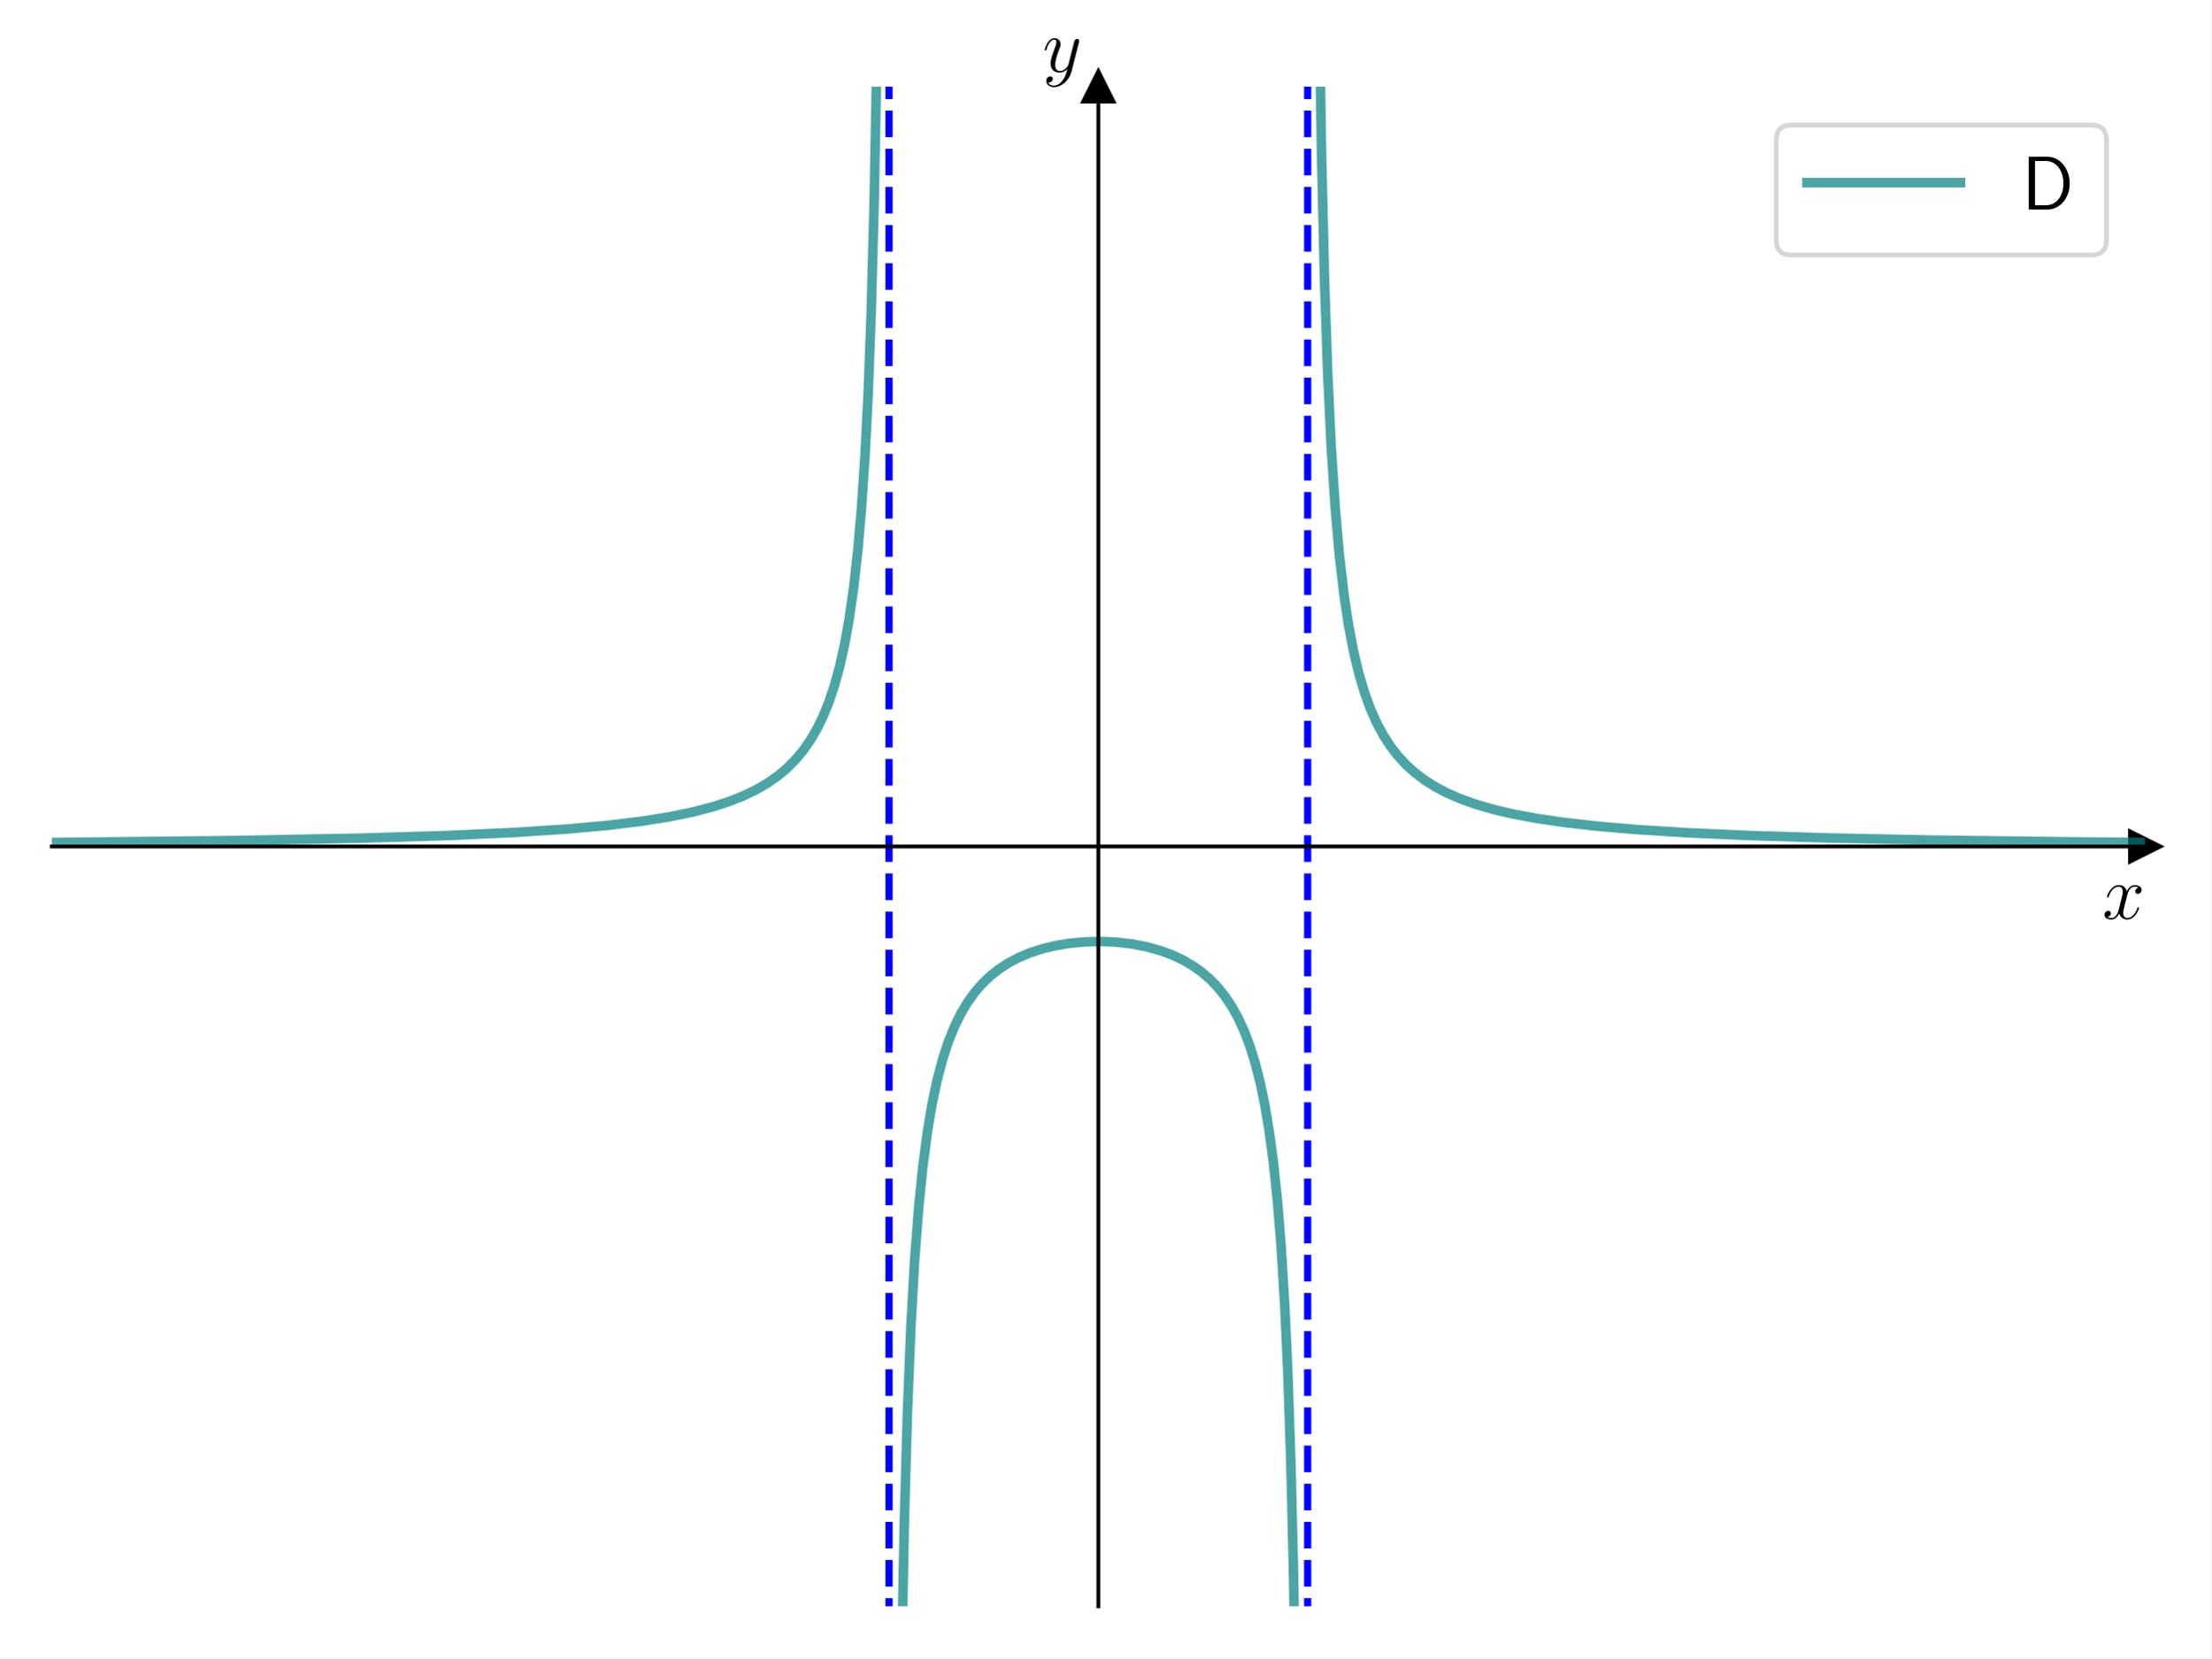
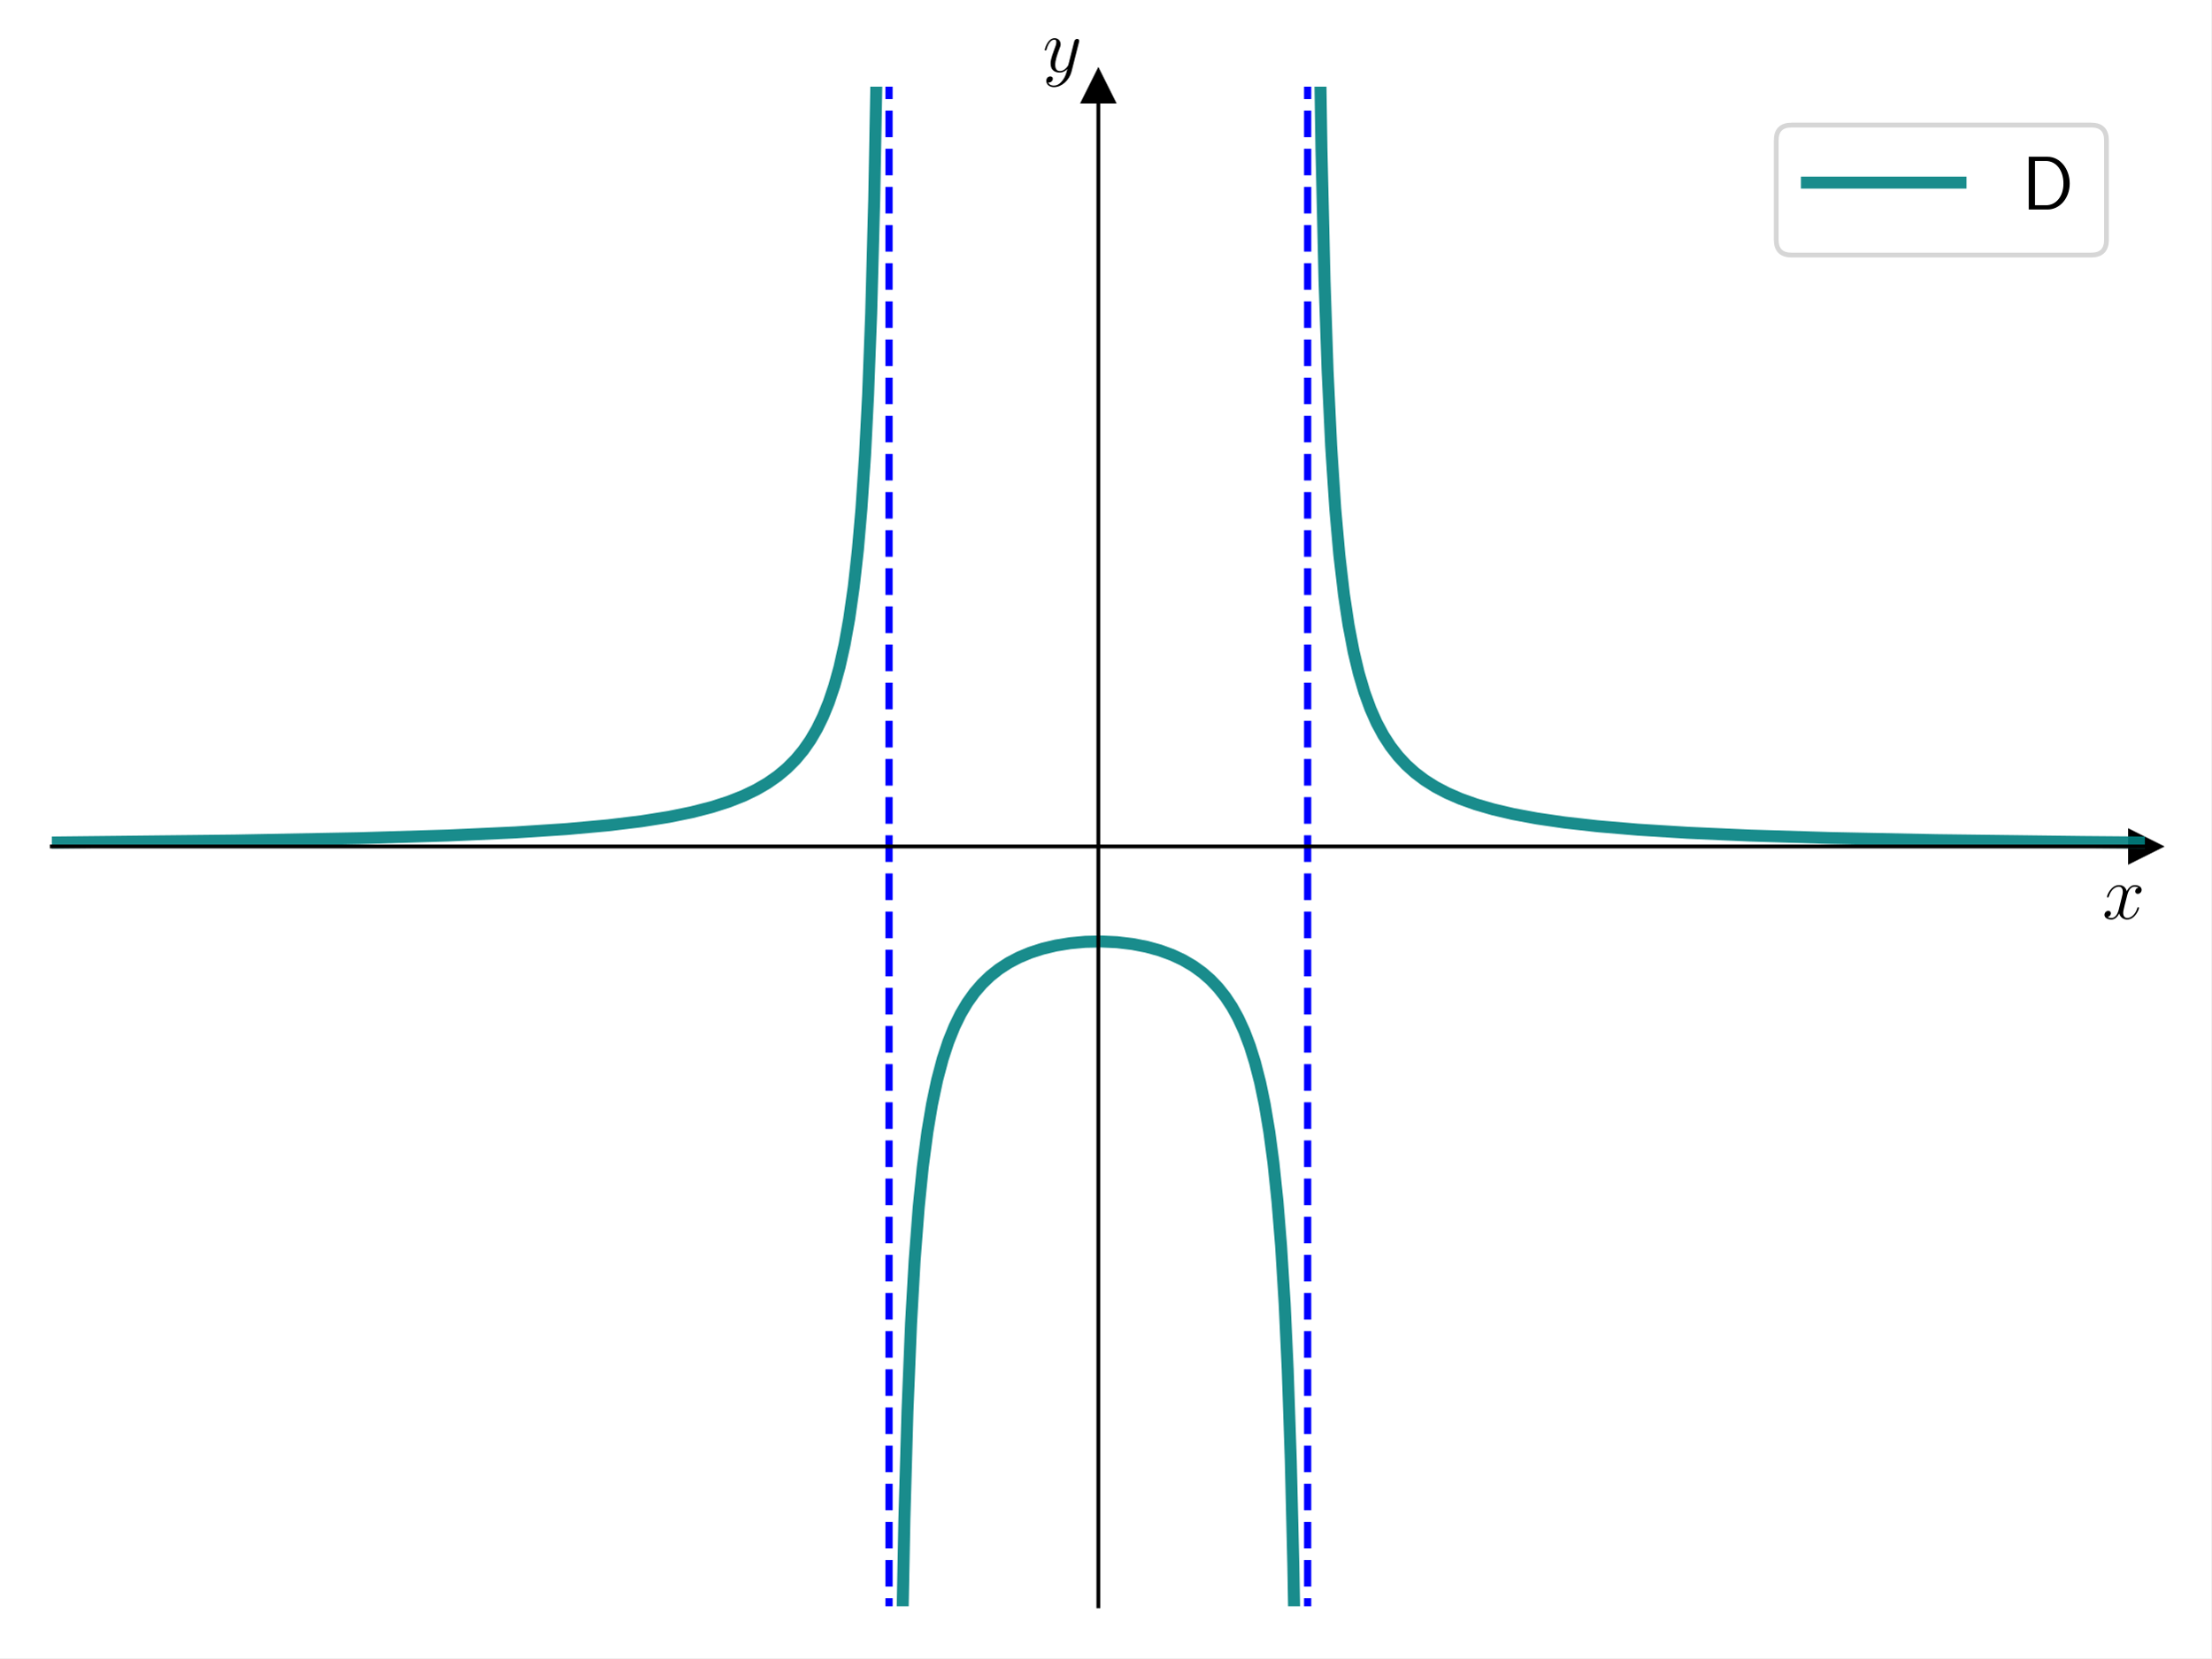
<svg xmlns="http://www.w3.org/2000/svg" xmlns:xlink="http://www.w3.org/1999/xlink" width="460.8pt" height="345.6pt" viewBox="0 0 460.8 345.6" version="1.1">
  <defs>
    <style type="text/css">*{stroke-linejoin: round; stroke-linecap: butt}</style>
  </defs>
  <g id="figure_1">
    <g id="patch_1">
      <path d="M 0 345.6  L 460.8 345.6  L 460.8 0  L 0 0  z " style="fill: #ffffff" />
    </g>
    <g id="axes_1">
      <g id="patch_2">
        <path d="M 10.8 334.8  L 447 334.8  L 447 18.065  L 10.8 18.065  z " style="fill: #ffffff" />
      </g>
      <g id="matplotlib.axis_1">
        <g id="text_1">
          <g transform="translate(438.1306 191.5019) scale(0.16 -0.16)">
            <defs>
              <path id="CMMI12-78" d="M 3034 2606  C 2829 2567 2752 2414 2752 2293  C 2752 2139 2874 2088 2963 2088  C 3155 2088 3290 2254 3290 2427  C 3290 2695 2982 2816 2714 2816  C 2323 2816 2106 2433 2048 2312  C 1901 2816 1504 2816 1389 2816  C 736 2816 390 1980 390 1839  C 390 1814 416 1782 461 1782  C 512 1782 525 1820 538 1846  C 755 2555 1184 2689 1370 2689  C 1658 2689 1715 2420 1715 2267  C 1715 2127 1677 1980 1600 1673  L 1382 798  C 1286 415 1101 64 762 64  C 730 64 570 64 435 147  C 666 192 717 383 717 460  C 717 588 621 664 499 664  C 346 664 179 530 179 326  C 179 57 480 -64 755 -64  C 1062 -64 1280 179 1414 441  C 1517 64 1837 -64 2074 -64  C 2726 -64 3072 773 3072 913  C 3072 945 3046 971 3008 971  C 2950 971 2944 939 2925 888  C 2752 326 2381 64 2093 64  C 1869 64 1747 230 1747 492  C 1747 632 1773 734 1875 1156  L 2099 2024  C 2195 2408 2413 2689 2707 2689  C 2720 2689 2899 2689 3034 2606  z " transform="scale(0.015625)" />
            </defs>
            <use xlink:href="#CMMI12-78" transform="scale(0.996264)" />
          </g>
        </g>
      </g>
      <g id="matplotlib.axis_2">
        <g id="text_2">
          <g transform="translate(217.2897 14.96506) scale(0.16 -0.16)">
            <defs>
              <path id="CMMI12-79" d="M 1683 -700  C 1510 -939 1261 -1152 947 -1152  C 870 -1152 563 -1152 467 -889  C 486 -895 518 -895 531 -895  C 723 -895 851 -729 851 -582  C 851 -435 730 -384 634 -384  C 531 -384 307 -458 307 -759  C 307 -1071 582 -1286 947 -1286  C 1587 -1286 2234 -700 2413 6  L 3040 2485  C 3046 2517 3059 2556 3059 2594  C 3059 2689 2982 2753 2886 2753  C 2829 2753 2694 2727 2643 2535  L 2170 658  C 2138 543 2138 530 2086 460  C 1958 281 1747 64 1440 64  C 1082 64 1050 415 1050 588  C 1050 952 1222 1443 1395 1903  C 1466 2088 1504 2178 1504 2305  C 1504 2574 1312 2816 998 2816  C 410 2816 173 1890 173 1839  C 173 1814 198 1782 243 1782  C 301 1782 307 1807 333 1897  C 486 2433 730 2689 979 2689  C 1037 2689 1146 2689 1146 2478  C 1146 2312 1075 2127 979 1884  C 666 1047 666 837 666 683  C 666 77 1101 -64 1421 -64  C 1606 -64 1837 -6 2061 230  L 2067 224  C 1971 -147 1907 -392 1683 -700  z " transform="scale(0.015625)" />
            </defs>
            <use xlink:href="#CMMI12-79" transform="scale(0.996264)" />
          </g>
        </g>
      </g>
      <g id="line2d_1">
        <defs>
-           <path id="m440aff54b7" d="M 3 0  L -3 -3  L -3 3  z " style="stroke: #000000; stroke-linejoin: miter" />
+           <path id="m858f5bad47" d="M 3 0  L -3 -3  L -3 3  z " style="stroke: #000000; stroke-linejoin: miter" />
        </defs>
        <g>
-           <use xlink:href="#m440aff54b7" x="447" y="176.432" style="stroke: #000000; stroke-linejoin: miter" />
+           <use xlink:href="#m858f5bad47" x="447" y="176.432" style="stroke: #000000; stroke-linejoin: miter" />
        </g>
      </g>
      <g id="line2d_2">
        <defs>
-           <path id="mf28b0bb24c" d="M 0 -3  L -3 3  L 3 3  z " style="stroke: #000000; stroke-linejoin: miter" />
+           <path id="m04ef0c1bdd" d="M 0 -3  L -3 3  L 3 3  z " style="stroke: #000000; stroke-linejoin: miter" />
        </defs>
        <g>
-           <use xlink:href="#mf28b0bb24c" x="228.9" y="18.065" style="stroke: #000000; stroke-linejoin: miter" />
+           <use xlink:href="#m04ef0c1bdd" x="228.9" y="18.065" style="stroke: #000000; stroke-linejoin: miter" />
        </g>
      </g>
      <g id="line2d_3">
-         <path d="M 10.8 175.607  L 49.041 175.195  L 74.819 174.708  L 93.353 174.145  L 107.307 173.508  L 118.066 172.804  L 126.694 172.023  L 133.618 171.183  L 139.37 170.271  L 144.163 169.295  L 148.318 168.228  L 151.833 167.101  L 154.922 165.882  L 157.585 164.599  L 159.928 163.237  L 162.059 161.748  L 163.976 160.144  L 165.787 158.329  L 167.385 156.413  L 168.876 154.278  L 170.261 151.908  L 171.539 149.287  L 172.711 146.409  L 173.882 142.929  L 174.948 139.071  L 176.013 134.317  L 176.971 128.986  L 177.93 122.254  L 178.782 114.592  L 179.528 106.015  L 180.274 94.874  L 180.913 82.286  L 181.552 65.372  L 182.191 41.446  L 182.724 12.356  L 182.91 -1  M 187.897 346.6  L 188.476 316.677  L 189.115 294.198  L 189.86 275.917  L 190.606 262.768  L 191.458 251.642  L 192.31 243.228  L 193.269 235.923  L 194.228 230.2  L 195.293 225.142  L 196.465 220.711  L 197.636 217.139  L 198.915 213.964  L 200.193 211.353  L 201.578 209.01  L 203.069 206.92  L 204.667 205.066  L 206.371 203.43  L 208.182 201.995  L 210.206 200.682  L 212.336 199.564  L 214.68 198.582  L 217.236 197.753  L 220.006 197.087  L 222.988 196.599  L 226.184 196.305  L 229.486 196.232  L 232.788 196.387  L 235.984 196.764  L 238.966 197.342  L 241.736 198.105  L 244.292 199.044  L 246.529 200.093  L 248.659 201.339  L 250.577 202.72  L 252.281 204.209  L 253.879 205.887  L 255.37 207.767  L 256.755 209.859  L 258.033 212.17  L 259.312 214.952  L 260.483 218.043  L 261.548 221.445  L 262.614 225.598  L 263.572 230.2  L 264.531 235.923  L 265.383 242.318  L 266.235 250.464  L 266.981 259.663  L 267.727 271.741  L 268.366 285.558  L 269.005 304.414  L 269.537 326.314  L 269.903 346.6  M 274.89 -1  L 275.396 31.104  L 276.035 58.365  L 276.674 77.227  L 277.42 93.005  L 278.272 106.015  L 279.124 115.658  L 280.083 123.899  L 281.042 130.276  L 282.107 135.855  L 283.172 140.31  L 284.344 144.275  L 285.622 147.782  L 286.9 150.657  L 288.285 153.237  L 289.776 155.544  L 291.374 157.602  L 293.078 159.436  L 294.889 161.07  L 296.913 162.6  L 299.15 164.011  L 301.6 165.297  L 304.37 166.502  L 307.565 167.643  L 311.187 168.695  L 315.341 169.669  L 320.241 170.584  L 325.993 171.426  L 332.917 172.208  L 341.332 172.925  L 351.664 173.572  L 364.66 174.153  L 381.384 174.668  L 403.54 175.115  L 434.111 175.496  L 447 175.607  L 447 175.607  " clip-path="url(#p1d8b417aec)" style="fill: none; stroke: #008080; stroke-opacity: 0.7; stroke-width: 2; stroke-linecap: square" />
+         <path d="M 10.8 175.607  L 49.041 175.195  L 74.819 174.708  L 93.353 174.145  L 107.307 173.508  L 118.066 172.804  L 126.694 172.023  L 133.618 171.183  L 139.37 170.271  L 144.163 169.295  L 148.318 168.228  L 151.833 167.101  L 154.922 165.882  L 157.585 164.599  L 159.928 163.237  L 162.059 161.748  L 163.976 160.144  L 165.787 158.329  L 167.385 156.413  L 168.876 154.278  L 170.261 151.908  L 171.539 149.287  L 172.711 146.409  L 173.882 142.929  L 174.948 139.071  L 176.013 134.317  L 176.971 128.986  L 177.93 122.254  L 178.782 114.592  L 179.528 106.015  L 180.274 94.874  L 180.913 82.286  L 181.552 65.372  L 182.191 41.446  L 182.724 12.356  L 182.91 -1  M 187.897 346.6  L 188.476 316.677  L 189.115 294.198  L 189.86 275.917  L 190.606 262.768  L 191.458 251.642  L 192.31 243.228  L 193.269 235.923  L 194.228 230.2  L 195.293 225.142  L 196.465 220.711  L 197.636 217.139  L 198.915 213.964  L 200.193 211.353  L 201.578 209.01  L 203.069 206.92  L 204.667 205.066  L 206.371 203.43  L 208.182 201.995  L 210.206 200.682  L 212.336 199.564  L 214.68 198.582  L 217.236 197.753  L 220.006 197.087  L 222.988 196.599  L 226.184 196.305  L 229.486 196.232  L 232.788 196.387  L 235.984 196.764  L 238.966 197.342  L 241.736 198.105  L 244.292 199.044  L 246.529 200.093  L 248.659 201.339  L 250.577 202.72  L 252.281 204.209  L 253.879 205.887  L 255.37 207.767  L 256.755 209.859  L 258.033 212.17  L 259.312 214.952  L 260.483 218.043  L 261.548 221.445  L 262.614 225.598  L 263.572 230.2  L 264.531 235.923  L 265.383 242.318  L 266.235 250.464  L 266.981 259.663  L 267.727 271.741  L 268.366 285.558  L 269.005 304.414  L 269.537 326.314  L 269.903 346.6  M 274.89 -1  L 275.396 31.104  L 276.035 58.365  L 276.674 77.227  L 277.42 93.005  L 278.272 106.015  L 279.124 115.658  L 280.083 123.899  L 281.042 130.276  L 282.107 135.855  L 283.172 140.31  L 284.344 144.275  L 285.622 147.782  L 286.9 150.657  L 288.285 153.237  L 289.776 155.544  L 291.374 157.602  L 293.078 159.436  L 294.889 161.07  L 296.913 162.6  L 299.15 164.011  L 301.6 165.297  L 304.37 166.502  L 307.565 167.643  L 311.187 168.695  L 315.341 169.669  L 320.241 170.584  L 325.993 171.426  L 332.917 172.208  L 341.332 172.925  L 351.664 173.572  L 364.66 174.153  L 381.384 174.668  L 403.54 175.115  L 434.111 175.496  L 447 175.607  L 447 175.607  " clip-path="url(#pe08fdd7870)" style="fill: none; stroke: #008080; stroke-opacity: 0.9; stroke-width: 2.5; stroke-linecap: square" />
      </g>
      <g id="LineCollection_1">
-         <path d="M 185.28 346.6  L 185.28 -1  " clip-path="url(#p1d8b417aec)" style="fill: none; stroke-dasharray: 5.55,2.4; stroke-dashoffset: 0; stroke: #0000ff; stroke-width: 1.5" />
+         <path d="M 185.28 346.6  L 185.28 -1  " clip-path="url(#pe08fdd7870)" style="fill: none; stroke-dasharray: 5.55,2.4; stroke-dashoffset: 0; stroke: #0000ff; stroke-width: 1.5" />
      </g>
      <g id="LineCollection_2">
-         <path d="M 272.52 346.6  L 272.52 -1  " clip-path="url(#p1d8b417aec)" style="fill: none; stroke-dasharray: 5.55,2.4; stroke-dashoffset: 0; stroke: #0000ff; stroke-width: 1.5" />
+         <path d="M 272.52 346.6  L 272.52 -1  " clip-path="url(#pe08fdd7870)" style="fill: none; stroke-dasharray: 5.55,2.4; stroke-dashoffset: 0; stroke: #0000ff; stroke-width: 1.5" />
      </g>
      <g id="patch_3">
        <path d="M 228.9 334.8  L 228.9 18.065  " style="fill: none; stroke: #000000; stroke-width: 0.8; stroke-linejoin: miter; stroke-linecap: square" />
      </g>
      <g id="patch_4">
        <path d="M 447 334.8  L 447 18.065  " style="fill: none" />
      </g>
      <g id="patch_5">
        <path d="M 10.8 176.432  L 447 176.432  " style="fill: none; stroke: #000000; stroke-width: 0.8; stroke-linejoin: miter; stroke-linecap: square" />
      </g>
      <g id="patch_6">
        <path d="M 10.8 18.065  L 447 18.065  " style="fill: none" />
      </g>
      <g id="legend_1">
        <g id="patch_7">
          <path d="M 373.374 53.164  L 435.8 53.164  Q 439 53.164 439 49.964  L 439 29.265  Q 439 26.065 435.8 26.065  L 373.374 26.065  Q 370.174 26.065 370.174 29.265  L 370.174 49.964  Q 370.174 53.164 373.374 53.164  z " style="fill: #ffffff; opacity: 0.8; stroke: #cccccc; stroke-linejoin: miter" />
        </g>
        <g id="line2d_4">
-           <path d="M 376.574 38.065  L 392.574 38.065  L 408.574 38.065  " style="fill: none; stroke: #008080; stroke-opacity: 0.7; stroke-width: 2; stroke-linecap: square" />
+           <path d="M 376.574 38.065  L 392.574 38.065  L 408.574 38.065  " style="fill: none; stroke: #008080; stroke-opacity: 0.9; stroke-width: 2.5; stroke-linecap: square" />
        </g>
        <g id="text_3">
          <g transform="translate(421.3737 43.66453) scale(0.16 -0.16)">
            <defs>
              <path id="CMSS17-44" d="M 570 4416  L 570 0  L 2144 0  C 3194 0 4000 980 4000 2170  C 4000 3398 3194 4416 2144 4416  L 570 4416  z M 1094 357  L 1094 4059  L 2003 4059  C 2861 4059 3475 3277 3475 2170  C 3475 1107 2867 357 2003 357  L 1094 357  z " transform="scale(0.015625)" />
            </defs>
            <use xlink:href="#CMSS17-44" transform="scale(0.996264)" />
          </g>
        </g>
      </g>
    </g>
  </g>
  <defs>
-     <clipPath id="p1d8b417aec">
+     <clipPath id="pe08fdd7870">
      <rect x="10.8" y="18.065" width="436.2" height="316.735" />
    </clipPath>
  </defs>
</svg>
